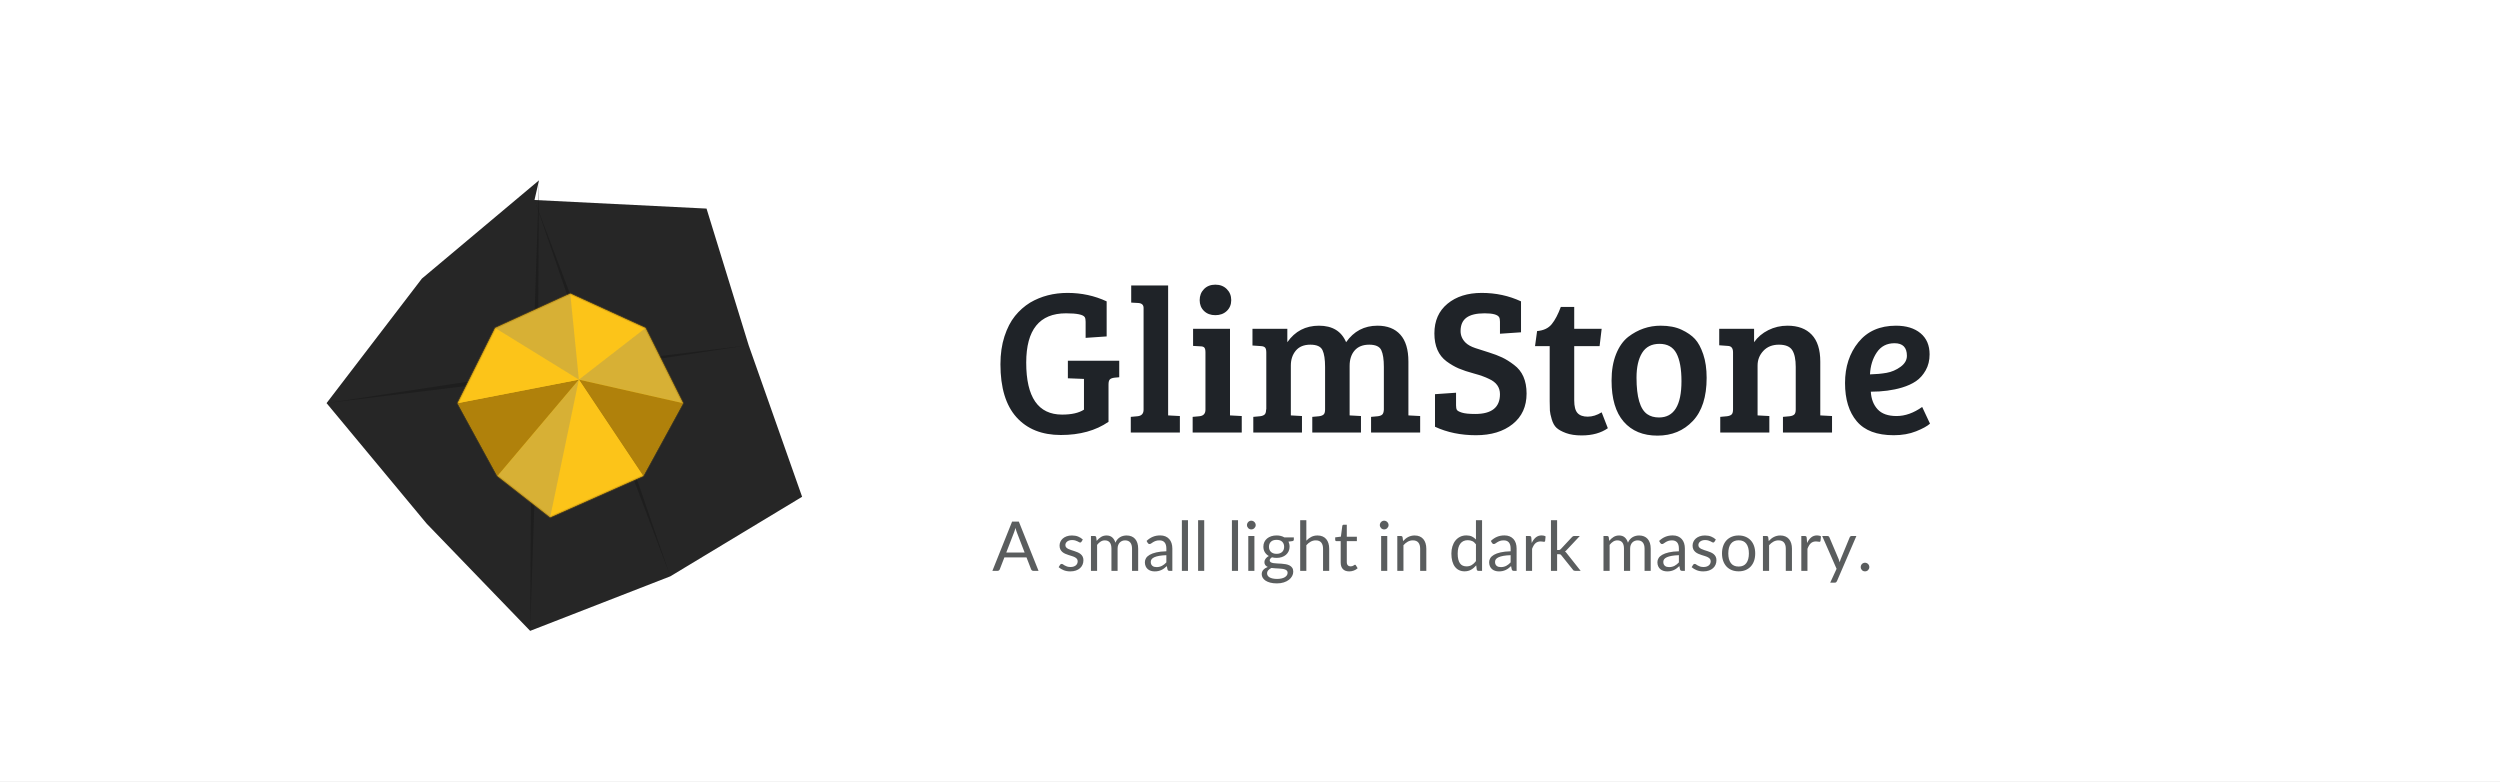
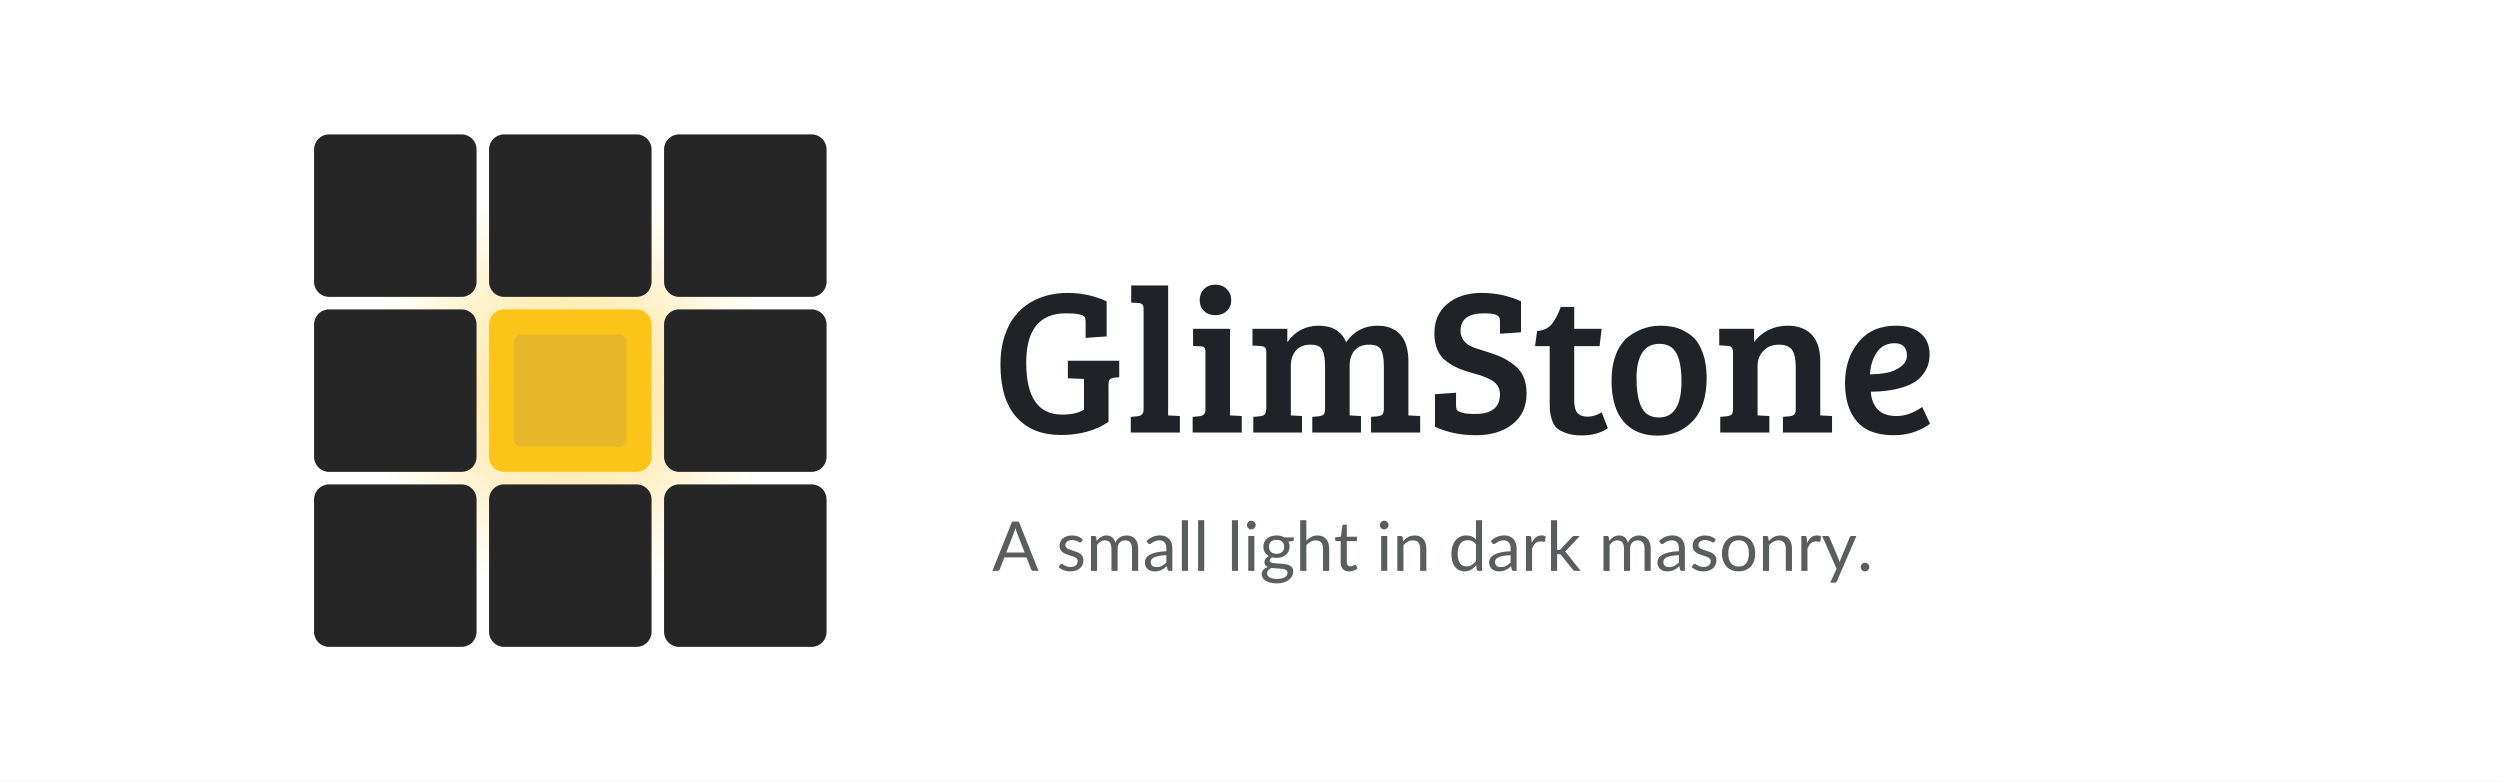
<svg xmlns="http://www.w3.org/2000/svg" width="1600" height="500" viewBox="0 0 1600 500">
  <rect width="1600" height="500" fill="#ffffff" />
  <svg x="165.0" y="50.0" width="400" height="400" viewBox="0 0 1000 1000">
-     <polygon points="442.696,195.013 717.959,208.722 785.317,427.295 870.874,669.843 660,797.128 435.75,884.379 270.187,712.836 110,520 262.526,320.736 449.898,163.503" fill="#262626" />
-     <path d="M 442.696,195.013 L 546.645,497.768 L 660,797.128 L 556.051,494.373 Z" fill="#161616" opacity="0.5" />
-     <path d="M 785.317,427.295 L 446.978,468.694 L 110,520 L 448.338,478.601 Z" fill="#161616" opacity="0.5" />
-     <path d="M 435.75,884.379 L 447.823,524.039 L 449.898,163.503 L 437.825,523.843 Z" fill="#161616" opacity="0.5" />
-     <polygon points="500,345 620.104,399.896 680.147,520 616.465,636.465 467.824,702.479 383.535,636.465 319.853,520 379.896,399.896" fill="#FCC419" />
-     <path d="M 513.681,482.412 L 500,345 L 620.104,399.896 Z" fill="#FCC419" opacity="0.92" />
-     <path d="M 513.681,482.412 L 620.104,399.896 L 680.147,520 Z" fill="#d4af37" opacity="0.92" />
-     <path d="M 513.681,482.412 L 680.147,520 L 616.465,636.465 Z" fill="#a97c0a" opacity="0.92" />
-     <path d="M 513.681,482.412 L 616.465,636.465 L 467.824,702.479 Z" fill="#FCC419" opacity="0.92" />
-     <path d="M 513.681,482.412 L 467.824,702.479 L 383.535,636.465 Z" fill="#d4af37" opacity="0.92" />
-     <path d="M 513.681,482.412 L 383.535,636.465 L 319.853,520 Z" fill="#a97c0a" opacity="0.92" />
-     <path d="M 513.681,482.412 L 319.853,520 L 379.896,399.896 Z" fill="#FCC419" opacity="0.92" />
-     <path d="M 513.681,482.412 L 379.896,399.896 L 500,345 Z" fill="#d4af37" opacity="0.92" />
-     <polygon points="500,345 620.104,399.896 680.147,520 616.465,636.465 467.824,702.479 383.535,636.465 319.853,520 379.896,399.896" fill="none" stroke="#a97c0a" stroke-width="3" stroke-opacity="0.35" />
+     <defs>
+       <radialGradient id="glow" cx="50%" cy="50%" r="50%">
+         <stop offset="0%" stop-color="#FCC419" stop-opacity="0.55" />
+         <stop offset="100%" stop-color="#FCC419" stop-opacity="0" />
+       </radialGradient>
+     </defs>
+     <circle cx="500" cy="500" r="330" fill="url(#glow)" />
+     <rect x="90" y="90" width="260" height="260" rx="24" fill="#262626" />
+     <rect x="370" y="90" width="260" height="260" rx="24" fill="#262626" />
+     <rect x="650" y="90" width="260" height="260" rx="24" fill="#262626" />
+     <rect x="90" y="370" width="260" height="260" rx="24" fill="#262626" />
+     <rect x="650" y="370" width="260" height="260" rx="24" fill="#262626" />
+     <rect x="90" y="650" width="260" height="260" rx="24" fill="#262626" />
+     <rect x="370" y="650" width="260" height="260" rx="24" fill="#262626" />
+     <rect x="650" y="650" width="260" height="260" rx="24" fill="#262626" />
+     <rect x="370" y="370" width="260" height="260" rx="24" fill="#FCC419" />
+     <rect x="410" y="410" width="180" height="180" rx="12" fill="#d4af37" opacity="0.55" />
  </svg>
  <g transform="translate(635,276.822)">
    <path d="M74.45-30.76L74.45-6.86Q62.17 1.58 43.96 1.58Q25.74 1.58 15.51-9.83Q5.28-21.25 5.28-43.69Q5.28-53.59 7.85-61.51Q10.43-69.43 14.59-74.58Q18.74-79.73 24.29-83.16Q34.85-89.36 48.25-89.36Q61.64-89.36 73.26-83.95L73.26-61.51L59.80-60.59L59.80-70.88Q59.80-72.86 59.27-73.79Q57.82-76.30 47.26-76.30Q21.78-76.30 21.78-44.75Q21.78-11.48 44.75-11.48Q53.86-11.48 58.74-14.65L58.74-34.32L58.61-34.32L48.44-34.72L48.44-45.94L81.31-45.94L81.31-35.38L78.28-35.11Q76.16-34.85 75.31-33.99Q74.45-33.13 74.45-30.76M88.97-94.12L112.60-94.12L112.60-10.96L120.12-10.56L120.12 0L88.70 0L88.70-10.03L93.06-10.43Q96.89-10.82 96.89-14.65L96.89-79.73Q96.89-82.63 93.59-82.90L88.97-83.16L88.97-94.12M128.57-66.40L152.20-66.40L152.20-10.96L159.72-10.56L159.72 0L128.30 0L128.30-10.03L132.66-10.43Q136.49-10.82 136.49-14.65L136.49-51.35Q136.49-53.59 135.76-54.38Q135.04-55.18 133.19-55.18L128.57-55.44L128.57-66.40M135.56-77.81Q132.79-80.52 132.79-84.74Q132.79-88.97 135.56-91.81Q138.34-94.64 142.82-94.64Q147.31-94.64 150.15-91.81Q152.99-88.97 152.99-84.74Q152.99-80.52 150.15-77.81Q147.31-75.11 142.82-75.11Q138.34-75.11 135.56-77.81M172.13-55.31L166.58-55.70L166.58-66.40L188.89-66.40L188.89-57.82Q196.28-68.38 209.15-68.38Q222.02-68.38 226.51-57.82Q233.90-68.38 246.58-68.38Q256.08-68.38 261.23-62.63Q266.38-56.89 266.38-45.41L266.38-10.96L273.90-10.56L273.90 0L242.48 0L242.48-10.03L246.84-10.43Q248.82-10.69 249.68-11.55Q250.54-12.41 250.67-14.65L250.67-41.98Q250.67-49.24 249.02-52.73Q247.37-56.23 241.30-56.23Q235.22-56.23 231.99-52.54Q228.76-48.84 228.76-42.64L228.76-10.96L236.02-10.56L236.02 0L204.86 0L204.86-10.03L209.22-10.43Q211.20-10.69 212.12-11.55Q213.05-12.41 213.05-14.78L213.05-41.98Q213.05-49.24 211.40-52.73Q209.75-56.23 203.61-56.23Q197.47-56.23 194.30-52.40Q191.14-48.58 191.14-42.90L191.14-10.96L198.26-10.56L198.26 0L167.11 0L167.11-10.03L171.47-10.43Q173.45-10.69 174.37-11.55Q175.30-12.41 175.30-14.78L175.43-14.78L175.43-51.22Q175.43-53.46 174.70-54.32Q173.98-55.18 172.13-55.31M309.14-11.88Q324.98-11.88 324.98-24.55Q324.98-31.15 317.99-34.32Q314.29-36.17 308.42-37.75Q302.54-39.34 298.65-40.99Q294.76-42.64 290.80-45.54Q283.01-51.35 283.01-63.43Q283.01-75.50 291.39-82.43Q299.77-89.36 313.30-89.36Q326.83-89.36 338.45-83.95L338.45-64.15L324.98-63.23L324.98-70.88Q324.98-72.86 324.46-73.79Q323-76.30 315.15-76.30Q307.30-76.30 303.53-73.52Q299.77-70.75 299.77-64.94Q299.77-60.72 302.94-57.55Q305.05-55.44 309.21-54.05Q313.37-52.67 318.05-51.22Q322.74-49.76 326.37-48.05Q330-46.33 333.96-43.30Q342.01-37.36 342.01-24.95Q342.01-12.54 333.10-5.41Q324.19 1.72 309.61 1.72Q295.02 1.72 283.40-3.70L283.40-24.55L296.87-25.48L296.87-17.42Q296.87-15.44 297.40-14.52Q297.92-13.60 300.63-12.74Q303.34-11.88 309.14-11.88M363.92-80.39L372.50-80.39L372.50-66.40L390.06-66.40L388.74-55.31L372.50-55.31L372.50-20.59Q372.50-14.78 374.62-12.47Q376.73-10.16 381.15-10.16Q385.57-10.16 390.06-12.94L394.02-2.77Q387.42 1.85 377.26 1.85Q371.32 1.85 367.22 0.33Q363.13-1.19 361.15-3.04Q359.17-4.88 358.12-8.45Q357.06-12.01 356.93-14.06Q356.80-16.10 356.80-20.06L356.80-55.31L347.42-55.31L348.74-64.94Q354.95-65.47 358.12-69.37Q361.28-73.26 363.92-80.39M426.76-9.64Q441.14-9.64 441.14-32.87Q441.14-44.62 437.91-50.69Q434.68-56.76 427.09-56.76Q419.50-56.76 415.93-50.95Q412.37-45.14 412.37-35.11Q412.37-16.50 419.23-11.75Q422.27-9.64 426.76-9.64M396.40-33.26Q396.40-43.03 399.30-50.23Q402.20-57.42 407.09-61.25Q416.46-68.38 427.81-68.38Q435.73-68.38 441.21-65.80Q446.69-63.23 449.79-59.86Q452.89-56.50 455.07-50.09Q457.25-43.69 457.25-34.98Q457.25-16.76 448.40-7.39Q439.56 1.98 425.77 1.98Q411.97 1.98 404.18-6.93Q396.40-15.84 396.40-33.26M470.84-55.44L465.30-55.84L465.30-66.40L487.61-66.40L487.61-57.82Q491.04-62.70 496.72-65.54Q502.39-68.38 508.99-68.38Q519.02-68.38 524.50-62.63Q529.98-56.89 529.98-45.41L529.98-10.96L537.50-10.56L537.50 0L506.09 0L506.09-10.03L510.44-10.43Q512.42-10.69 513.35-11.55Q514.27-12.41 514.27-14.78L514.27-41.98Q514.27-49.24 512.03-52.73Q509.78-56.23 503.51-56.23Q497.24-56.23 493.55-52.27Q489.85-48.31 489.85-42.90L489.85-10.96L497.38-10.56L497.38 0L465.96 0L465.96-10.03L470.32-10.43Q472.30-10.69 473.22-11.55Q474.14-12.41 474.14-14.78L474.14-51.35Q474.14-55.31 470.84-55.44M578.42-68.38Q588.32-68.38 594.13-63.56Q599.94-58.74 599.94-50.03Q599.94-44.22 597.43-39.80Q594.92-35.38 591.23-32.87Q587.53-30.36 582.25-28.78Q573.41-26.14 562.32-26.14Q562.72-19.14 566.68-14.85Q570.64-10.56 578.82-10.56Q587-10.56 595.19-16.37L600.20-5.68Q597.56-3.30 591.29-0.79Q585.02 1.72 576.97 1.72Q560.87 1.72 553.34-7.19Q545.82-16.10 545.82-31.68Q545.82-47.26 554.40-57.82Q562.98-68.38 578.42-68.38M572.42-38.21Q577.24-39.07 581.33-42.04Q585.42-45.01 585.42-49.10Q585.42-57.16 577.50-57.16Q570.11-57.16 566.15-51.28Q562.19-45.41 561.79-37.22Q567.60-37.36 572.42-38.21" fill="#1f2328" />
  </g>
  <g transform="translate(635,365.342)">
    <path d="M9-11.70L20.77-11.70L15.82-24.53Q15.60-25.10 15.36-25.86Q15.11-26.62 14.89-27.48Q14.43-25.70 13.95-24.51L9-11.70M17.05-31.53L29.66 0L26.36 0Q25.78 0 25.43-0.29Q25.08-0.57 24.90-1.01L21.96-8.62L7.81-8.62L4.86-1.01Q4.73-0.62 4.36-0.31Q3.98 0 3.43 0L0.13 0L12.74-31.53L17.05-31.53M58.01-20.04L57.13-18.61Q56.87-18.13 56.32-18.13Q55.99-18.13 55.57-18.37Q55.15-18.61 54.55-18.91Q53.94-19.21 53.11-19.46Q52.27-19.71 51.13-19.71Q50.14-19.71 49.35-19.46Q48.55-19.21 47.99-18.77Q47.43-18.33 47.13-17.74Q46.84-17.16 46.84-16.48Q46.84-15.62 47.33-15.05Q47.83-14.48 48.64-14.06Q49.46-13.64 50.49-13.32Q51.52-13 52.61-12.64Q53.70-12.28 54.74-11.84Q55.77-11.40 56.58-10.74Q57.40-10.08 57.89-9.12Q58.39-8.16 58.39-6.82Q58.39-5.28 57.84-3.97Q57.29-2.66 56.21-1.70Q55.13-0.75 53.57-0.20Q52.01 0.35 49.96 0.35Q47.63 0.35 45.74-0.41Q43.85-1.17 42.53-2.35L43.45-3.85Q43.63-4.14 43.87-4.29Q44.11-4.44 44.48-4.44Q44.88-4.44 45.32-4.14Q45.76-3.83 46.39-3.45Q47.01-3.08 47.92-2.77Q48.82-2.46 50.16-2.46Q51.30-2.46 52.16-2.76Q53.02-3.06 53.59-3.56Q54.16-4.07 54.44-4.73Q54.71-5.39 54.71-6.14Q54.71-7.06 54.22-7.67Q53.72-8.27 52.91-8.70Q52.10-9.13 51.05-9.45Q50.01-9.77 48.92-10.12Q47.83-10.47 46.78-10.92Q45.74-11.37 44.92-12.06Q44.11-12.74 43.61-13.74Q43.12-14.74 43.12-16.17Q43.12-17.45 43.65-18.62Q44.18-19.80 45.19-20.69Q46.20-21.58 47.67-22.11Q49.15-22.64 51.04-22.64Q53.24-22.64 54.99-21.95Q56.74-21.25 58.01-20.04M67.14 0L63.21 0L63.21-22.29L65.56-22.29Q66.40-22.29 66.59-21.47L66.88-19.18Q68.11-20.70 69.65-21.67Q71.19-22.64 73.22-22.64Q75.46-22.64 76.86-21.38Q78.25-20.13 78.87-18Q79.35-19.21 80.11-20.09Q80.87-20.97 81.82-21.54Q82.76-22.11 83.83-22.37Q84.90-22.64 86-22.64Q87.76-22.64 89.13-22.08Q90.51-21.52 91.46-20.44Q92.42-19.36 92.93-17.79Q93.43-16.21 93.43-14.19L93.43 0L89.50 0L89.50-14.19Q89.50-16.81 88.35-18.16Q87.21-19.51 85.05-19.51Q84.08-19.51 83.21-19.17Q82.35-18.83 81.69-18.17Q81.03-17.51 80.64-16.51Q80.26-15.51 80.26-14.19L80.26 0L76.32 0L76.32-14.19Q76.32-16.87 75.24-18.19Q74.16-19.51 72.09-19.51Q70.64-19.51 69.41-18.73Q68.18-17.95 67.14-16.61L67.14 0M111.47-5.41L111.47-10.03Q108.77-9.94 106.86-9.60Q104.96-9.26 103.76-8.71Q102.56-8.16 102.02-7.41Q101.49-6.67 101.49-5.74Q101.49-4.86 101.77-4.22Q102.06-3.59 102.55-3.18Q103.05-2.77 103.72-2.58Q104.39-2.40 105.16-2.40Q106.19-2.40 107.05-2.61Q107.91-2.82 108.67-3.21Q109.43-3.61 110.12-4.16Q110.81-4.71 111.47-5.41M99.53-17.89L98.82-19.14Q100.67-20.92 102.81-21.80Q104.94-22.68 107.54-22.68Q109.41-22.68 110.86-22.07Q112.31-21.45 113.30-20.35Q114.29-19.25 114.80-17.69Q115.30-16.13 115.30-14.26L115.30 0L113.56 0Q112.99 0 112.68-0.19Q112.38-0.37 112.20-0.92L111.76-3.04Q110.88-2.22 110.04-1.59Q109.21-0.97 108.28-0.54Q107.36-0.11 106.31 0.12Q105.27 0.35 103.99 0.35Q102.70 0.35 101.55-0.01Q100.41-0.37 99.56-1.10Q98.71-1.83 98.22-2.94Q97.72-4.05 97.72-5.57Q97.72-6.89 98.45-8.11Q99.18-9.33 100.80-10.27Q102.43-11.22 105.05-11.82Q107.67-12.43 111.47-12.52L111.47-14.26Q111.47-16.85 110.35-18.18Q109.23-19.51 107.07-19.51Q105.62-19.51 104.64-19.15Q103.66-18.79 102.95-18.34Q102.23-17.89 101.72-17.52Q101.20-17.16 100.69-17.16Q100.30-17.16 100.01-17.37Q99.73-17.58 99.53-17.89M121.40-32.41L125.31-32.41L125.31 0L121.40 0L121.40-32.41M131.78-32.41L135.70-32.41L135.70 0L131.78 0L131.78-32.41M153.43-32.41L157.34-32.41L157.34 0L153.43 0L153.43-32.41M163.90-22.29L167.82-22.29L167.82 0L163.90 0L163.90-22.29M168.65-29.28Q168.65-28.71 168.42-28.21Q168.19-27.72 167.80-27.33Q167.42-26.95 166.90-26.73Q166.39-26.51 165.81-26.51Q165.24-26.51 164.75-26.73Q164.25-26.95 163.88-27.33Q163.50-27.72 163.28-28.21Q163.06-28.71 163.06-29.28Q163.06-29.85 163.28-30.37Q163.50-30.89 163.88-31.27Q164.25-31.66 164.75-31.88Q165.24-32.10 165.81-32.10Q166.39-32.10 166.90-31.88Q167.42-31.66 167.80-31.27Q168.19-30.89 168.42-30.37Q168.65-29.85 168.65-29.28M182.01-10.89Q183.19-10.89 184.10-11.22Q185-11.55 185.61-12.14Q186.23-12.74 186.54-13.56Q186.85-14.39 186.85-15.38Q186.85-17.42 185.60-18.63Q184.36-19.84 182.01-19.84Q179.63-19.84 178.39-18.63Q177.14-17.42 177.14-15.38Q177.14-14.39 177.46-13.56Q177.78-12.74 178.40-12.14Q179.01-11.55 179.92-11.22Q180.82-10.89 182.01-10.89M189.07 1.21Q189.07 0.40 188.61-0.11Q188.14-0.62 187.36-0.90Q186.58-1.19 185.55-1.31Q184.51-1.43 183.36-1.50Q182.20-1.56 181.02-1.63Q179.83-1.69 178.73-1.85Q177.50-1.28 176.71-0.41Q175.93 0.46 175.93 1.63Q175.93 2.38 176.32 3.02Q176.70 3.67 177.50 4.15Q178.29 4.62 179.49 4.89Q180.69 5.17 182.31 5.17Q183.90 5.17 185.15 4.88Q186.41 4.60 187.27 4.07Q188.14 3.54 188.61 2.82Q189.07 2.09 189.07 1.21M187-21.41L193.05-21.41L193.05-19.95Q193.05-19.23 192.13-19.03L189.60-18.70Q190.34-17.25 190.34-15.49Q190.34-13.86 189.72-12.53Q189.09-11.20 187.99-10.25Q186.89-9.31 185.35-8.80Q183.81-8.29 182.01-8.29Q180.44-8.29 179.06-8.67Q178.35-8.23 177.98-7.73Q177.61-7.24 177.61-6.73Q177.61-5.94 178.25-5.53Q178.90-5.13 179.96-4.95Q181.02-4.77 182.37-4.73Q183.72-4.69 185.14-4.59Q186.56-4.49 187.91-4.25Q189.27-4 190.32-3.45Q191.38-2.90 192.03-1.94Q192.68-0.97 192.68 0.57Q192.68 2 191.96 3.34Q191.25 4.69 189.90 5.73Q188.56 6.78 186.61 7.40Q184.67 8.03 182.23 8.03Q179.78 8.03 177.96 7.55Q176.13 7.06 174.92 6.25Q173.71 5.43 173.11 4.37Q172.50 3.30 172.50 2.13Q172.50 0.48 173.54-0.66Q174.57-1.80 176.37-2.49Q175.38-2.93 174.80-3.66Q174.22-4.40 174.22-5.65Q174.22-6.14 174.39-6.65Q174.57-7.17 174.93-7.69Q175.30-8.21 175.82-8.67Q176.35-9.13 177.06-9.48Q175.41-10.41 174.48-11.93Q173.56-13.46 173.56-15.49Q173.56-17.12 174.18-18.45Q174.81-19.78 175.93-20.71Q177.06-21.65 178.61-22.15Q180.16-22.66 182.01-22.66Q183.46-22.66 184.71-22.34Q185.97-22.02 187-21.41M201.06-32.41L201.06-19.32Q202.49-20.83 204.23-21.74Q205.96-22.64 208.23-22.64Q210.06-22.64 211.45-22.03Q212.85-21.43 213.78-20.32Q214.72-19.21 215.20-17.64Q215.69-16.08 215.69-14.19L215.69 0L211.75 0L211.75-14.19Q211.75-16.72 210.59-18.12Q209.44-19.51 207.09-19.51Q205.35-19.51 203.84-18.68Q202.33-17.84 201.06-16.41L201.06 0L197.12 0L197.12-32.41L201.06-32.41M228.51 0.35Q225.87 0.35 224.45-1.12Q223.04-2.60 223.04-5.37L223.04-19.01L220.35-19.01Q220-19.01 219.76-19.22Q219.52-19.43 219.52-19.87L219.52-21.43L223.17-21.89L224.07-28.78Q224.14-29.11 224.37-29.31Q224.60-29.52 224.97-29.52L226.95-29.52L226.95-21.85L233.40-21.85L233.40-19.01L226.95-19.01L226.95-5.63Q226.95-4.22 227.63-3.54Q228.32-2.86 229.39-2.86Q230.01-2.86 230.46-3.02Q230.91-3.19 231.24-3.39Q231.57-3.59 231.80-3.75Q232.03-3.92 232.21-3.92Q232.52-3.92 232.76-3.54L233.90-1.67Q232.89-0.73 231.46-0.19Q230.03 0.35 228.51 0.35M248.93-22.29L252.85-22.29L252.85 0L248.93 0L248.93-22.29M253.68-29.28Q253.68-28.71 253.45-28.21Q253.22-27.72 252.83-27.33Q252.45-26.95 251.93-26.73Q251.42-26.51 250.84-26.51Q250.27-26.51 249.78-26.73Q249.28-26.95 248.91-27.33Q248.53-27.72 248.31-28.21Q248.09-28.71 248.09-29.28Q248.09-29.85 248.31-30.37Q248.53-30.89 248.91-31.27Q249.28-31.66 249.78-31.88Q250.27-32.10 250.84-32.10Q251.42-32.10 251.93-31.88Q252.45-31.66 252.83-31.27Q253.22-30.89 253.45-30.37Q253.68-29.85 253.68-29.28M262.66-21.47L262.97-19.05Q263.69-19.87 264.51-20.53Q265.32-21.19 266.23-21.66Q267.15-22.13 268.17-22.38Q269.19-22.64 270.38-22.64Q272.21-22.64 273.60-22.03Q275-21.43 275.93-20.32Q276.87-19.21 277.35-17.64Q277.84-16.08 277.84-14.19L277.84 0L273.90 0L273.90-14.19Q273.90-16.72 272.74-18.12Q271.59-19.51 269.24-19.51Q267.50-19.51 265.99-18.68Q264.48-17.84 263.21-16.41L263.21 0L259.27 0L259.27-22.29L261.62-22.29Q262.46-22.29 262.66-21.47M309.61-6.23L309.61-16.98Q308.51-18.46 307.23-19.04Q305.95-19.62 304.37-19.62Q301.27-19.62 299.60-17.40Q297.92-15.18 297.92-11.07Q297.92-8.89 298.30-7.34Q298.67-5.79 299.40-4.79Q300.12-3.78 301.18-3.32Q302.24-2.86 303.58-2.86Q305.51-2.86 306.95-3.74Q308.40-4.62 309.61-6.23M309.61-32.41L313.52-32.41L313.52 0L311.19 0Q310.35 0 310.13-0.81L309.78-3.52Q308.35-1.80 306.53-0.75Q304.70 0.31 302.30 0.31Q300.39 0.31 298.83-0.43Q297.26-1.17 296.16-2.60Q295.06-4.03 294.47-6.16Q293.88-8.29 293.88-11.07Q293.88-13.53 294.54-15.65Q295.20-17.78 296.43-19.34Q297.66-20.90 299.45-21.79Q301.25-22.68 303.49-22.68Q305.54-22.68 307-21.99Q308.46-21.30 309.61-20.06L309.61-32.41M331.80-5.41L331.80-10.03Q329.10-9.94 327.19-9.60Q325.29-9.26 324.09-8.71Q322.89-8.16 322.35-7.41Q321.82-6.67 321.82-5.74Q321.82-4.86 322.10-4.22Q322.39-3.59 322.88-3.18Q323.38-2.77 324.05-2.58Q324.72-2.40 325.49-2.40Q326.52-2.40 327.38-2.61Q328.24-2.82 329-3.21Q329.76-3.61 330.45-4.16Q331.14-4.71 331.80-5.41M319.86-17.89L319.15-19.14Q321-20.92 323.14-21.80Q325.27-22.68 327.87-22.68Q329.74-22.68 331.19-22.07Q332.64-21.45 333.63-20.35Q334.62-19.25 335.13-17.69Q335.63-16.13 335.63-14.26L335.63 0L333.89 0Q333.32 0 333.01-0.19Q332.71-0.37 332.53-0.92L332.09-3.04Q331.21-2.22 330.37-1.59Q329.54-0.97 328.61-0.54Q327.69-0.11 326.64 0.12Q325.60 0.35 324.32 0.35Q323.03 0.35 321.88-0.01Q320.74-0.37 319.89-1.10Q319.04-1.83 318.55-2.94Q318.05-4.05 318.05-5.57Q318.05-6.89 318.78-8.11Q319.51-9.33 321.13-10.27Q322.76-11.22 325.38-11.82Q328-12.43 331.80-12.52L331.80-14.26Q331.80-16.85 330.68-18.18Q329.56-19.51 327.40-19.51Q325.95-19.51 324.97-19.15Q323.99-18.79 323.28-18.34Q322.56-17.89 322.05-17.52Q321.53-17.16 321.02-17.16Q320.63-17.16 320.34-17.37Q320.06-17.58 319.86-17.89M345.05-21.21L345.31-17.82Q346.37-20.11 347.91-21.39Q349.45-22.68 351.67-22.68Q352.37-22.68 353.02-22.53Q353.67-22.37 354.18-22.04L353.89-19.12Q353.76-18.57 353.23-18.57Q352.92-18.57 352.33-18.70Q351.74-18.83 350.99-18.83Q349.93-18.83 349.11-18.52Q348.28-18.22 347.63-17.61Q346.98-17.01 346.47-16.11Q345.95-15.22 345.53-14.08L345.53 0L341.59 0L341.59-22.29L343.84-22.29Q344.48-22.29 344.72-22.04Q344.96-21.80 345.05-21.21M357.61-32.41L361.55-32.41L361.55-13.33L362.56-13.33Q363-13.33 363.30-13.45Q363.59-13.57 363.92-13.95L370.96-21.49Q371.27-21.87 371.61-22.08Q371.95-22.29 372.53-22.29L376.07-22.29L367.86-13.55Q367.27-12.80 366.59-12.39Q366.98-12.12 367.30-11.78Q367.62-11.44 367.91-11L376.62 0L373.12 0Q372.61 0 372.25-0.16Q371.89-0.33 371.62-0.77L364.30-9.90Q363.97-10.36 363.65-10.50Q363.33-10.65 362.67-10.65L361.55-10.65L361.55 0L357.61 0L357.61-32.41M395.16 0L391.23 0L391.23-22.29L393.58-22.29Q394.42-22.29 394.61-21.47L394.90-19.18Q396.13-20.70 397.67-21.67Q399.21-22.64 401.24-22.64Q403.48-22.64 404.88-21.38Q406.27-20.13 406.89-18Q407.37-19.21 408.13-20.09Q408.89-20.97 409.84-21.54Q410.78-22.11 411.85-22.37Q412.92-22.64 414.02-22.64Q415.78-22.64 417.15-22.08Q418.53-21.52 419.48-20.44Q420.44-19.36 420.95-17.79Q421.45-16.21 421.45-14.19L421.45 0L417.52 0L417.52-14.19Q417.52-16.81 416.37-18.16Q415.23-19.51 413.07-19.51Q412.10-19.51 411.23-19.17Q410.37-18.83 409.71-18.17Q409.05-17.51 408.66-16.51Q408.28-15.51 408.28-14.19L408.28 0L404.34 0L404.34-14.19Q404.34-16.87 403.26-18.19Q402.18-19.51 400.11-19.51Q398.66-19.51 397.43-18.73Q396.20-17.95 395.16-16.61L395.16 0M439.49-5.41L439.49-10.03Q436.79-9.94 434.88-9.60Q432.98-9.26 431.78-8.71Q430.58-8.16 430.04-7.41Q429.51-6.67 429.51-5.74Q429.51-4.86 429.79-4.22Q430.08-3.59 430.57-3.18Q431.07-2.77 431.74-2.58Q432.41-2.40 433.18-2.40Q434.21-2.40 435.07-2.61Q435.93-2.82 436.69-3.21Q437.45-3.61 438.14-4.16Q438.83-4.71 439.49-5.41M427.55-17.89L426.84-19.14Q428.69-20.92 430.83-21.80Q432.96-22.68 435.56-22.68Q437.43-22.68 438.88-22.07Q440.33-21.45 441.32-20.35Q442.31-19.25 442.82-17.69Q443.32-16.13 443.32-14.26L443.32 0L441.58 0Q441.01 0 440.70-0.19Q440.40-0.37 440.22-0.92L439.78-3.04Q438.90-2.22 438.06-1.59Q437.23-0.97 436.30-0.54Q435.38-0.11 434.33 0.12Q433.29 0.35 432.01 0.35Q430.72 0.35 429.57-0.01Q428.43-0.37 427.58-1.10Q426.73-1.83 426.24-2.94Q425.74-4.05 425.74-5.57Q425.74-6.89 426.47-8.11Q427.20-9.33 428.82-10.27Q430.45-11.22 433.07-11.82Q435.69-12.43 439.49-12.52L439.49-14.26Q439.49-16.85 438.37-18.18Q437.25-19.51 435.09-19.51Q433.64-19.51 432.66-19.15Q431.68-18.79 430.97-18.34Q430.25-17.89 429.74-17.52Q429.22-17.16 428.71-17.16Q428.32-17.16 428.03-17.37Q427.75-17.58 427.55-17.89M463.14-20.04L462.26-18.61Q462-18.13 461.45-18.13Q461.12-18.13 460.70-18.37Q460.28-18.61 459.68-18.91Q459.07-19.21 458.24-19.46Q457.40-19.71 456.26-19.71Q455.27-19.71 454.48-19.46Q453.68-19.21 453.12-18.77Q452.56-18.33 452.26-17.74Q451.97-17.16 451.97-16.48Q451.97-15.62 452.46-15.05Q452.96-14.48 453.77-14.06Q454.59-13.64 455.62-13.32Q456.65-13 457.74-12.64Q458.83-12.28 459.87-11.84Q460.90-11.40 461.71-10.74Q462.53-10.08 463.02-9.12Q463.52-8.16 463.52-6.82Q463.52-5.28 462.97-3.97Q462.42-2.66 461.34-1.70Q460.26-0.75 458.70-0.20Q457.14 0.35 455.09 0.35Q452.76 0.35 450.87-0.41Q448.98-1.17 447.66-2.35L448.58-3.85Q448.76-4.14 449-4.29Q449.24-4.44 449.61-4.44Q450.01-4.44 450.45-4.14Q450.89-3.83 451.52-3.45Q452.14-3.08 453.05-2.77Q453.95-2.46 455.29-2.46Q456.43-2.46 457.29-2.76Q458.15-3.06 458.72-3.56Q459.29-4.07 459.57-4.73Q459.84-5.39 459.84-6.14Q459.84-7.06 459.35-7.67Q458.85-8.27 458.04-8.70Q457.23-9.13 456.18-9.45Q455.14-9.77 454.05-10.12Q452.96-10.47 451.91-10.92Q450.87-11.37 450.05-12.06Q449.24-12.74 448.74-13.74Q448.25-14.74 448.25-16.17Q448.25-17.45 448.78-18.62Q449.31-19.80 450.32-20.69Q451.33-21.58 452.80-22.11Q454.28-22.64 456.17-22.64Q458.37-22.64 460.12-21.95Q461.87-21.25 463.14-20.04M477.73-22.64Q480.17-22.64 482.13-21.82Q484.09-21.01 485.47-19.51Q486.86-18.02 487.60-15.89Q488.33-13.77 488.33-11.15Q488.33-8.51 487.60-6.40Q486.86-4.29 485.47-2.79Q484.09-1.30 482.13-0.49Q480.17 0.31 477.73 0.31Q475.27 0.31 473.30-0.49Q471.33-1.30 469.94-2.79Q468.56-4.29 467.82-6.40Q467.08-8.51 467.08-11.15Q467.08-13.77 467.82-15.89Q468.56-18.02 469.94-19.51Q471.33-21.01 473.30-21.82Q475.27-22.64 477.73-22.64M477.73-2.75Q481.03-2.75 482.66-4.96Q484.29-7.17 484.29-11.13Q484.29-15.11 482.66-17.34Q481.03-19.56 477.73-19.56Q476.06-19.56 474.81-18.99Q473.57-18.41 472.75-17.34Q471.92-16.26 471.51-14.68Q471.11-13.11 471.11-11.13Q471.11-7.17 472.75-4.96Q474.39-2.75 477.73-2.75M496.67-21.47L496.98-19.05Q497.71-19.87 498.52-20.53Q499.33-21.19 500.25-21.66Q501.16-22.13 502.18-22.38Q503.21-22.64 504.39-22.64Q506.22-22.64 507.62-22.03Q509.01-21.43 509.95-20.32Q510.88-19.21 511.37-17.64Q511.85-16.08 511.85-14.19L511.85 0L507.91 0L507.91-14.19Q507.91-16.72 506.76-18.12Q505.60-19.51 503.25-19.51Q501.51-19.51 500-18.68Q498.50-17.84 497.22-16.41L497.22 0L493.28 0L493.28-22.29L495.64-22.29Q496.47-22.29 496.67-21.47M521.29-21.21L521.55-17.82Q522.61-20.11 524.15-21.39Q525.69-22.68 527.91-22.68Q528.62-22.68 529.26-22.53Q529.91-22.37 530.42-22.04L530.13-19.12Q530-18.57 529.47-18.57Q529.17-18.57 528.57-18.70Q527.98-18.83 527.23-18.83Q526.17-18.83 525.35-18.52Q524.52-18.22 523.87-17.61Q523.23-17.01 522.71-16.11Q522.19-15.22 521.77-14.08L521.77 0L517.84 0L517.84-22.29L520.08-22.29Q520.72-22.29 520.96-22.04Q521.20-21.80 521.29-21.21M549.98-22.29L553.08-22.29L540.65 6.58Q540.45 7.02 540.15 7.28Q539.86 7.55 539.24 7.55L536.34 7.55L540.41-1.30L531.21-22.29L534.60-22.29Q535.11-22.29 535.40-22.03Q535.70-21.78 535.81-21.47L541.77-7.44Q542.12-6.51 542.37-5.50Q542.67-6.53 543.03-7.46L548.81-21.47Q548.94-21.82 549.26-22.05Q549.58-22.29 549.98-22.29M555.87-2.42Q555.87-2.99 556.08-3.50Q556.29-4 556.65-4.38Q557.02-4.75 557.52-4.97Q558.03-5.19 558.60-5.19Q559.17-5.19 559.68-4.97Q560.19-4.75 560.56-4.38Q560.93-4 561.15-3.50Q561.37-2.99 561.37-2.42Q561.37-1.83 561.15-1.33Q560.93-0.84 560.56-0.46Q560.19-0.09 559.68 0.12Q559.17 0.33 558.60 0.33Q558.03 0.33 557.52 0.12Q557.02-0.09 556.65-0.46Q556.29-0.84 556.08-1.33Q555.87-1.83 555.87-2.42" fill="#5a5d5e" />
  </g>
</svg>
